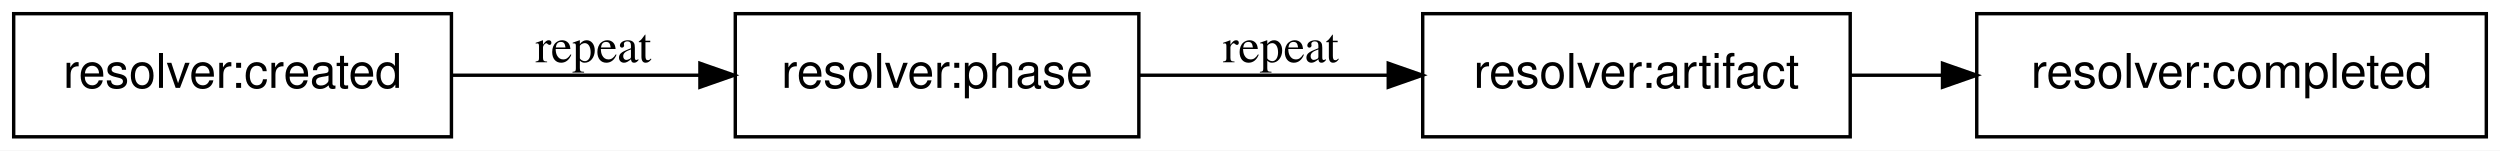
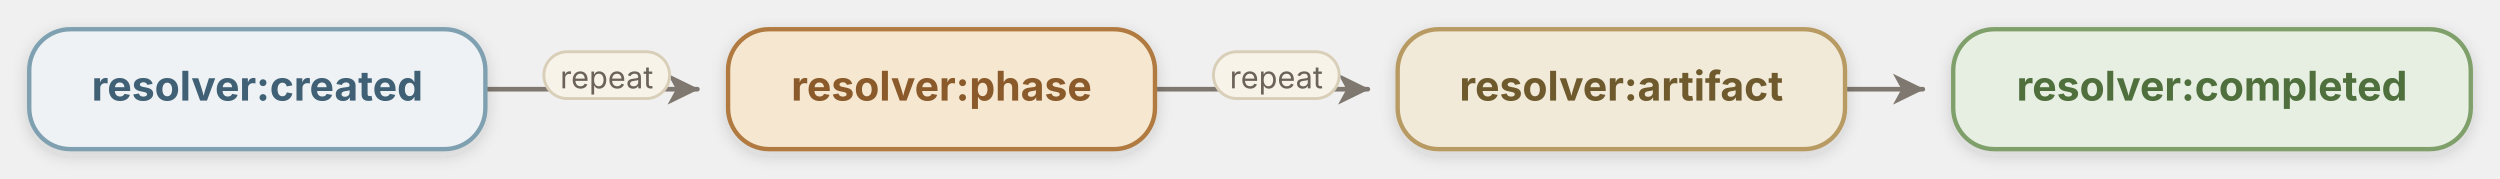
- <svg xmlns="http://www.w3.org/2000/svg" width="731pt" height="44pt" viewBox="0.00 0.00 731.00 44.00">
-   <g id="graph0" class="graph" transform="scale(1 1) rotate(0) translate(4 40)">
-     <polygon fill="white" stroke="transparent" points="-4,4 -4,-40 727,-40 727,4 -4,4" />
-     <g id="node1" class="node">
-       <polygon fill="none" stroke="black" points="128,-36 0,-36 0,0 128,0 128,-36" />
-       <text text-anchor="middle" x="64" y="-14.3" font-family="Helvetica,sans-Serif" font-size="14.00">resolver:created</text>
-     </g>
-     <g id="node2" class="node">
-       <polygon fill="none" stroke="black" points="329,-36 211,-36 211,0 329,0 329,-36" />
-       <text text-anchor="middle" x="270" y="-14.3" font-family="Helvetica,sans-Serif" font-size="14.00">resolver:phase</text>
-     </g>
-     <g id="edge1" class="edge">
-       <path fill="none" stroke="black" d="M128.15,-18C151.08,-18 177.1,-18 200.48,-18" />
-       <polygon fill="black" stroke="black" points="200.66,-21.5 210.66,-18 200.66,-14.5 200.66,-21.5" />
-       <text text-anchor="middle" x="169.5" y="-21.8" font-family="Times,serif" font-size="14.00">repeat</text>
-     </g>
-     <g id="node3" class="node">
-       <polygon fill="none" stroke="black" points="537,-36 412,-36 412,0 537,0 537,-36" />
-       <text text-anchor="middle" x="474.5" y="-14.3" font-family="Helvetica,sans-Serif" font-size="14.00">resolver:artifact</text>
-     </g>
-     <g id="edge2" class="edge">
-       <path fill="none" stroke="black" d="M329.03,-18C351.73,-18 378,-18 401.87,-18" />
-       <polygon fill="black" stroke="black" points="401.93,-21.5 411.93,-18 401.93,-14.5 401.93,-21.5" />
-       <text text-anchor="middle" x="370.5" y="-21.8" font-family="Times,serif" font-size="14.00">repeat</text>
-     </g>
-     <g id="node4" class="node">
-       <polygon fill="none" stroke="black" points="723,-36 574,-36 574,0 723,0 723,-36" />
-       <text text-anchor="middle" x="648.5" y="-14.3" font-family="Helvetica,sans-Serif" font-size="14.00">resolver:completed</text>
-     </g>
-     <g id="edge3" class="edge">
-       <path fill="none" stroke="black" d="M537.11,-18C545.79,-18 554.84,-18 563.85,-18" />
-       <polygon fill="black" stroke="black" points="563.99,-21.5 573.99,-18 563.99,-14.5 563.99,-21.5" />
-     </g>
+ <svg xmlns="http://www.w3.org/2000/svg" class="rdiagram" width="855" height="61" viewBox="-10 -10 855 61" preserveAspectRatio="xMidYMid meet" role="img">
+   <defs>
+     <filter id="nshadow" x="-20%" y="-20%" width="140%" height="150%">
+       <feDropShadow dx="0" dy="1.6" stdDeviation="2.6" flood-color="#2a2622" flood-opacity="0.16" />
+     </filter>
+     <marker id="arrow" viewBox="0 0 10 10" refX="8.5" refY="5" markerWidth="7.5" markerHeight="7.5" orient="auto-start-reverse">
+       <path d="M0,0.6 L9,5 L0,9.4 L2.4,5 Z" fill="#6b6359" />
+     </marker>
+   </defs>
+   <path d="M 156.2 20.5 C 179.4 20.5 205.0 20.5 228.5 20.5" fill="none" stroke="#6b6359" stroke-width="1.6" stroke-linecap="round" marker-end="url(#arrow)" opacity="0.85" />
+   <rect x="176.0" y="7.7" width="43.0" height="16" rx="8" fill="#f7f3e9" stroke="#d9cfb8" stroke-width="1" />
+   <text x="197.5" y="20.2" text-anchor="middle" font-family="'Inter','Helvetica Neue',Arial,sans-serif" font-size="10.5" fill="#6b6359">repeat</text>
+   <path d="M 385.3 20.5 C 408.3 20.5 433.9 20.5 457.8 20.5" fill="none" stroke="#6b6359" stroke-width="1.6" stroke-linecap="round" marker-end="url(#arrow)" opacity="0.85" />
+   <rect x="405.0" y="7.7" width="43.0" height="16" rx="8" fill="#f7f3e9" stroke="#d9cfb8" stroke-width="1" />
+   <text x="426.5" y="20.2" text-anchor="middle" font-family="'Inter','Helvetica Neue',Arial,sans-serif" font-size="10.5" fill="#6b6359">repeat</text>
+   <path d="M 621.1 20.5 C 629.8 20.5 638.7 20.5 647.6 20.5" fill="none" stroke="#6b6359" stroke-width="1.6" stroke-linecap="round" marker-end="url(#arrow)" opacity="0.85" />
+   <g filter="url(#nshadow)">
+     <rect x="-0.0" y="0.0" width="156.0" height="41.0" rx="14.0" fill="#eef2f4" stroke="#7fa0b0" stroke-width="1.5" />
  </g>
+   <text x="78.0" y="24.4" text-anchor="middle" font-family="'Inter','Helvetica Neue',Arial,sans-serif" font-size="14.0" font-weight="700" fill="#3f6075">resolver:created</text>
+   <g filter="url(#nshadow)">
+     <rect x="239.0" y="0.0" width="146.0" height="41.0" rx="14.0" fill="#f6e7d0" stroke="#b07a3f" stroke-width="1.5" />
+   </g>
+   <text x="312.0" y="24.4" text-anchor="middle" font-family="'Inter','Helvetica Neue',Arial,sans-serif" font-size="14.0" font-weight="700" fill="#8a5a2b">resolver:phase</text>
+   <g filter="url(#nshadow)">
+     <rect x="468.0" y="0.0" width="153.0" height="41.0" rx="14.0" fill="#f1ead8" stroke="#b89a63" stroke-width="1.5" />
+   </g>
+   <text x="544.5" y="24.4" text-anchor="middle" font-family="'Inter','Helvetica Neue',Arial,sans-serif" font-size="14.0" font-weight="700" fill="#6f5a2e">resolver:artifact</text>
+   <g filter="url(#nshadow)">
+     <rect x="658.0" y="0.0" width="177.0" height="41.0" rx="14.0" fill="#e7efe2" stroke="#7fa06a" stroke-width="1.5" />
+   </g>
+   <text x="746.5" y="24.4" text-anchor="middle" font-family="'Inter','Helvetica Neue',Arial,sans-serif" font-size="14.0" font-weight="700" fill="#4f6f3c">resolver:completed</text>
</svg>
